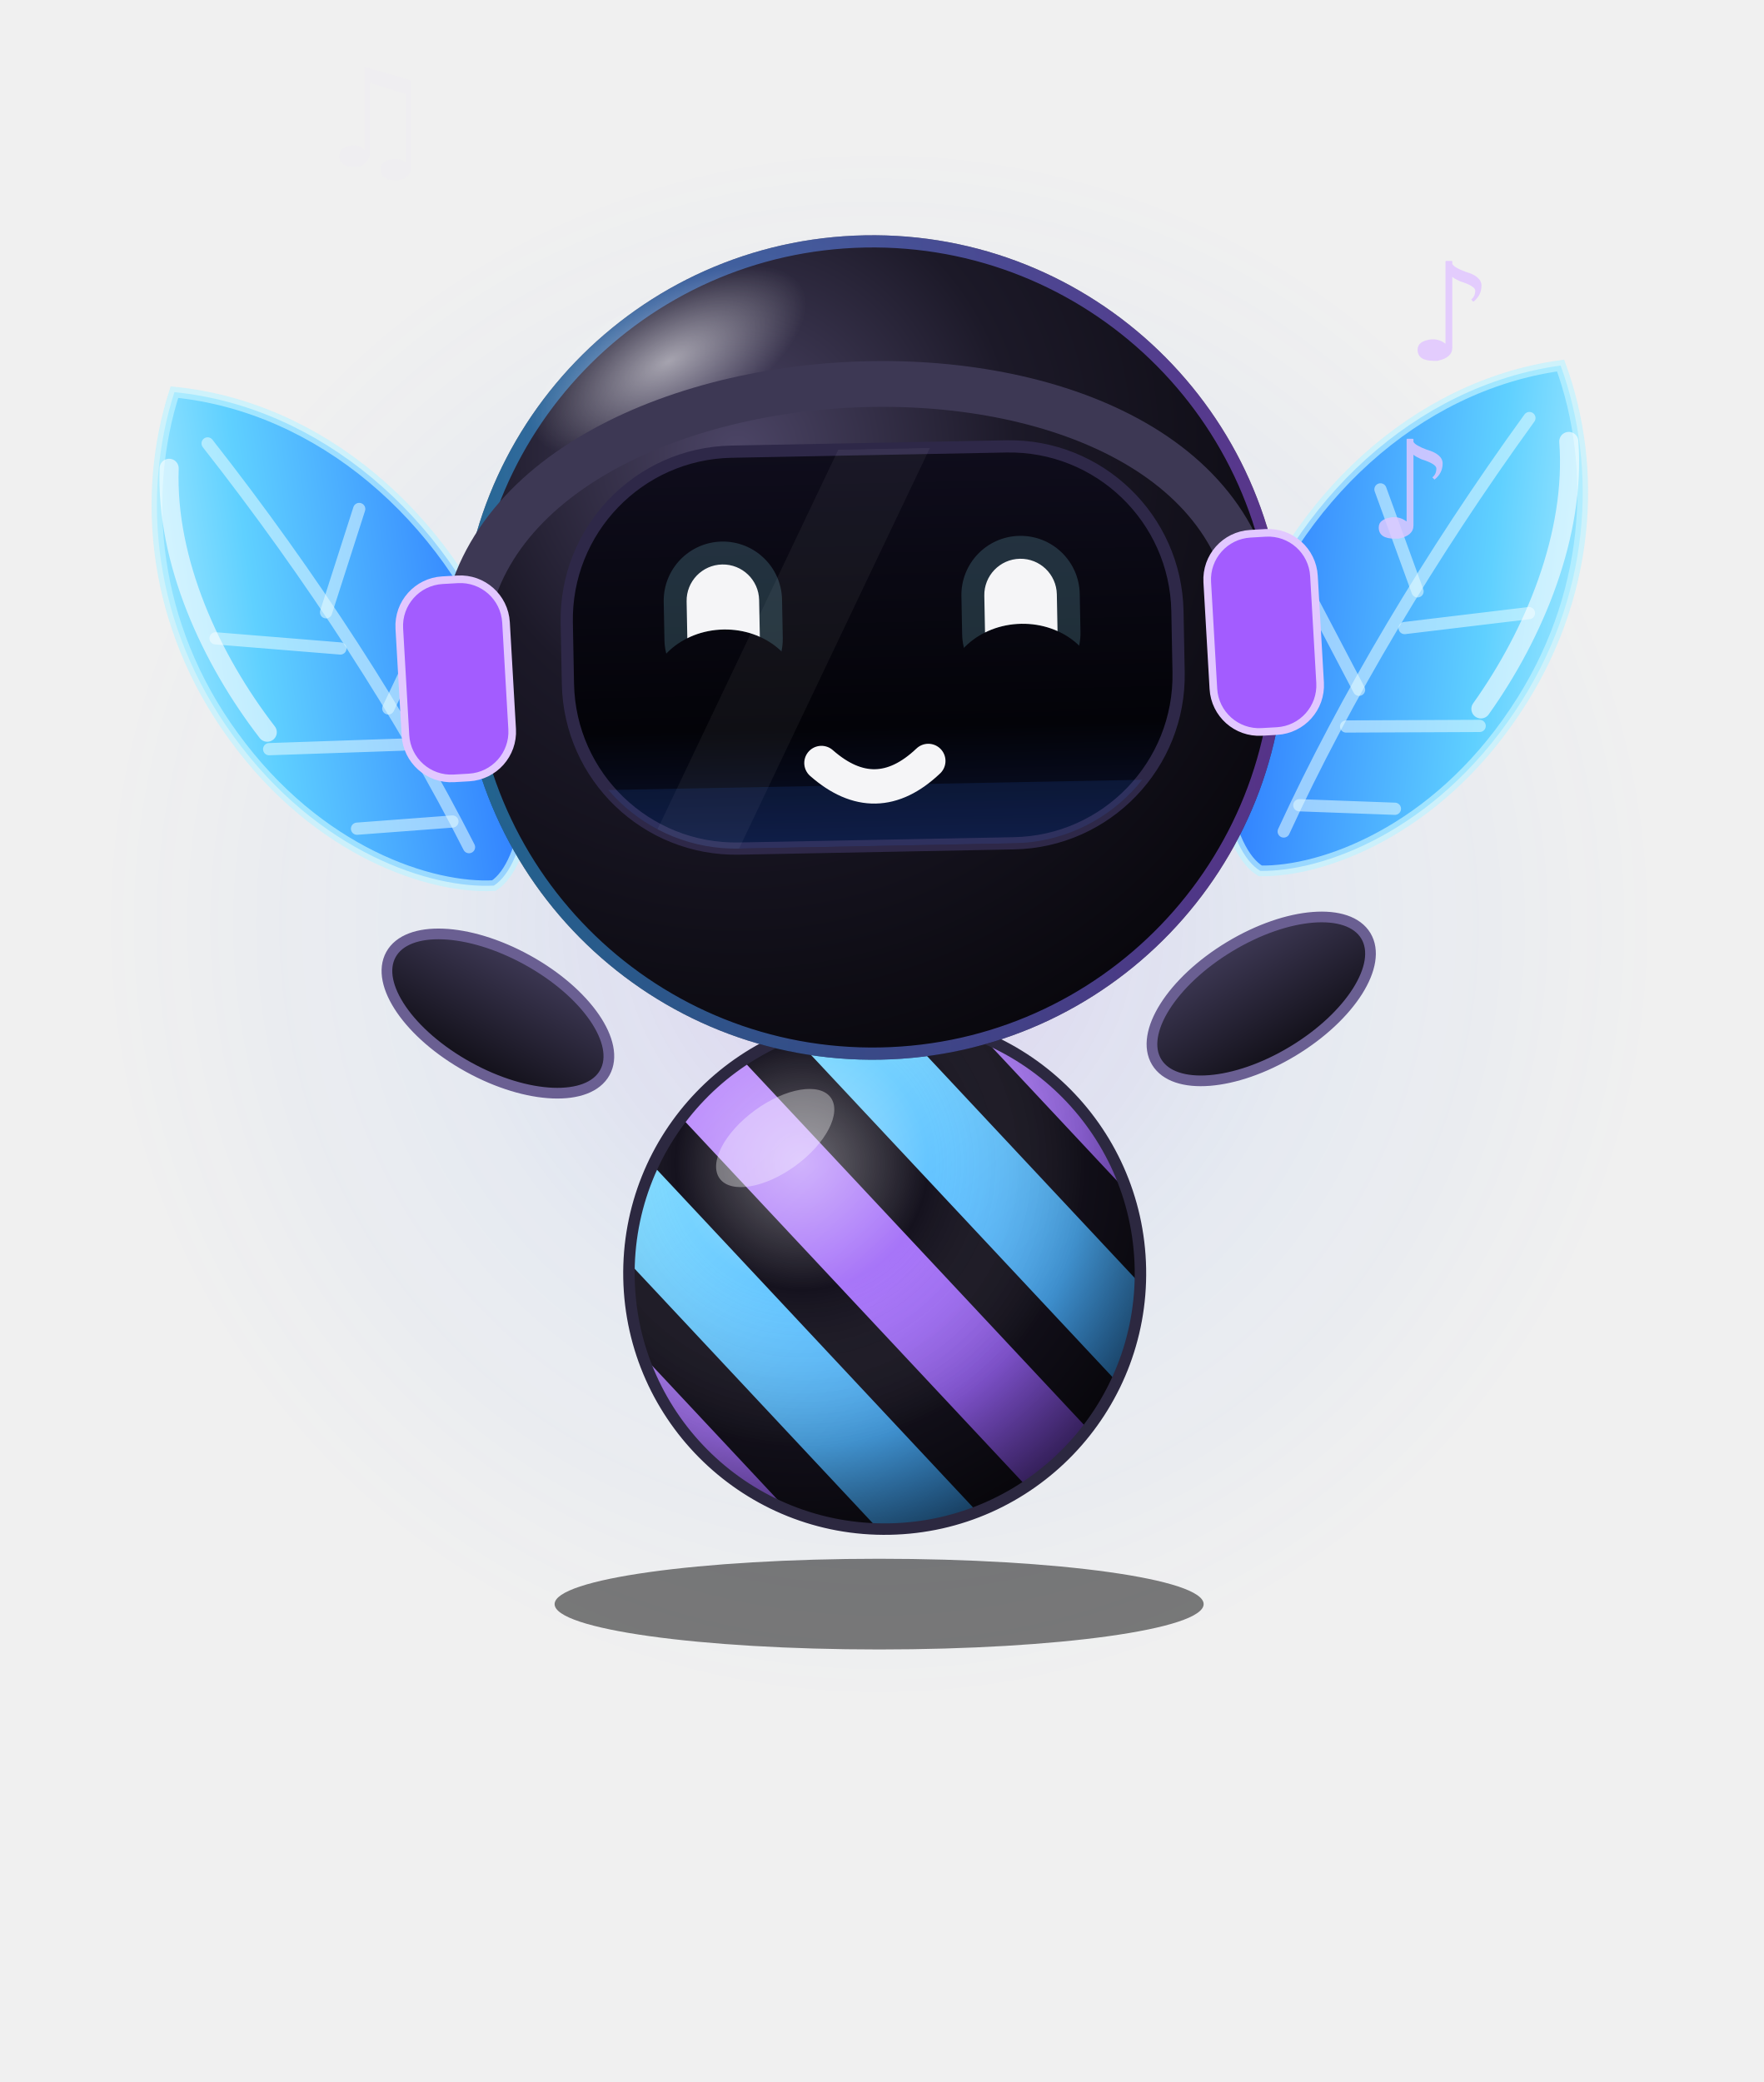
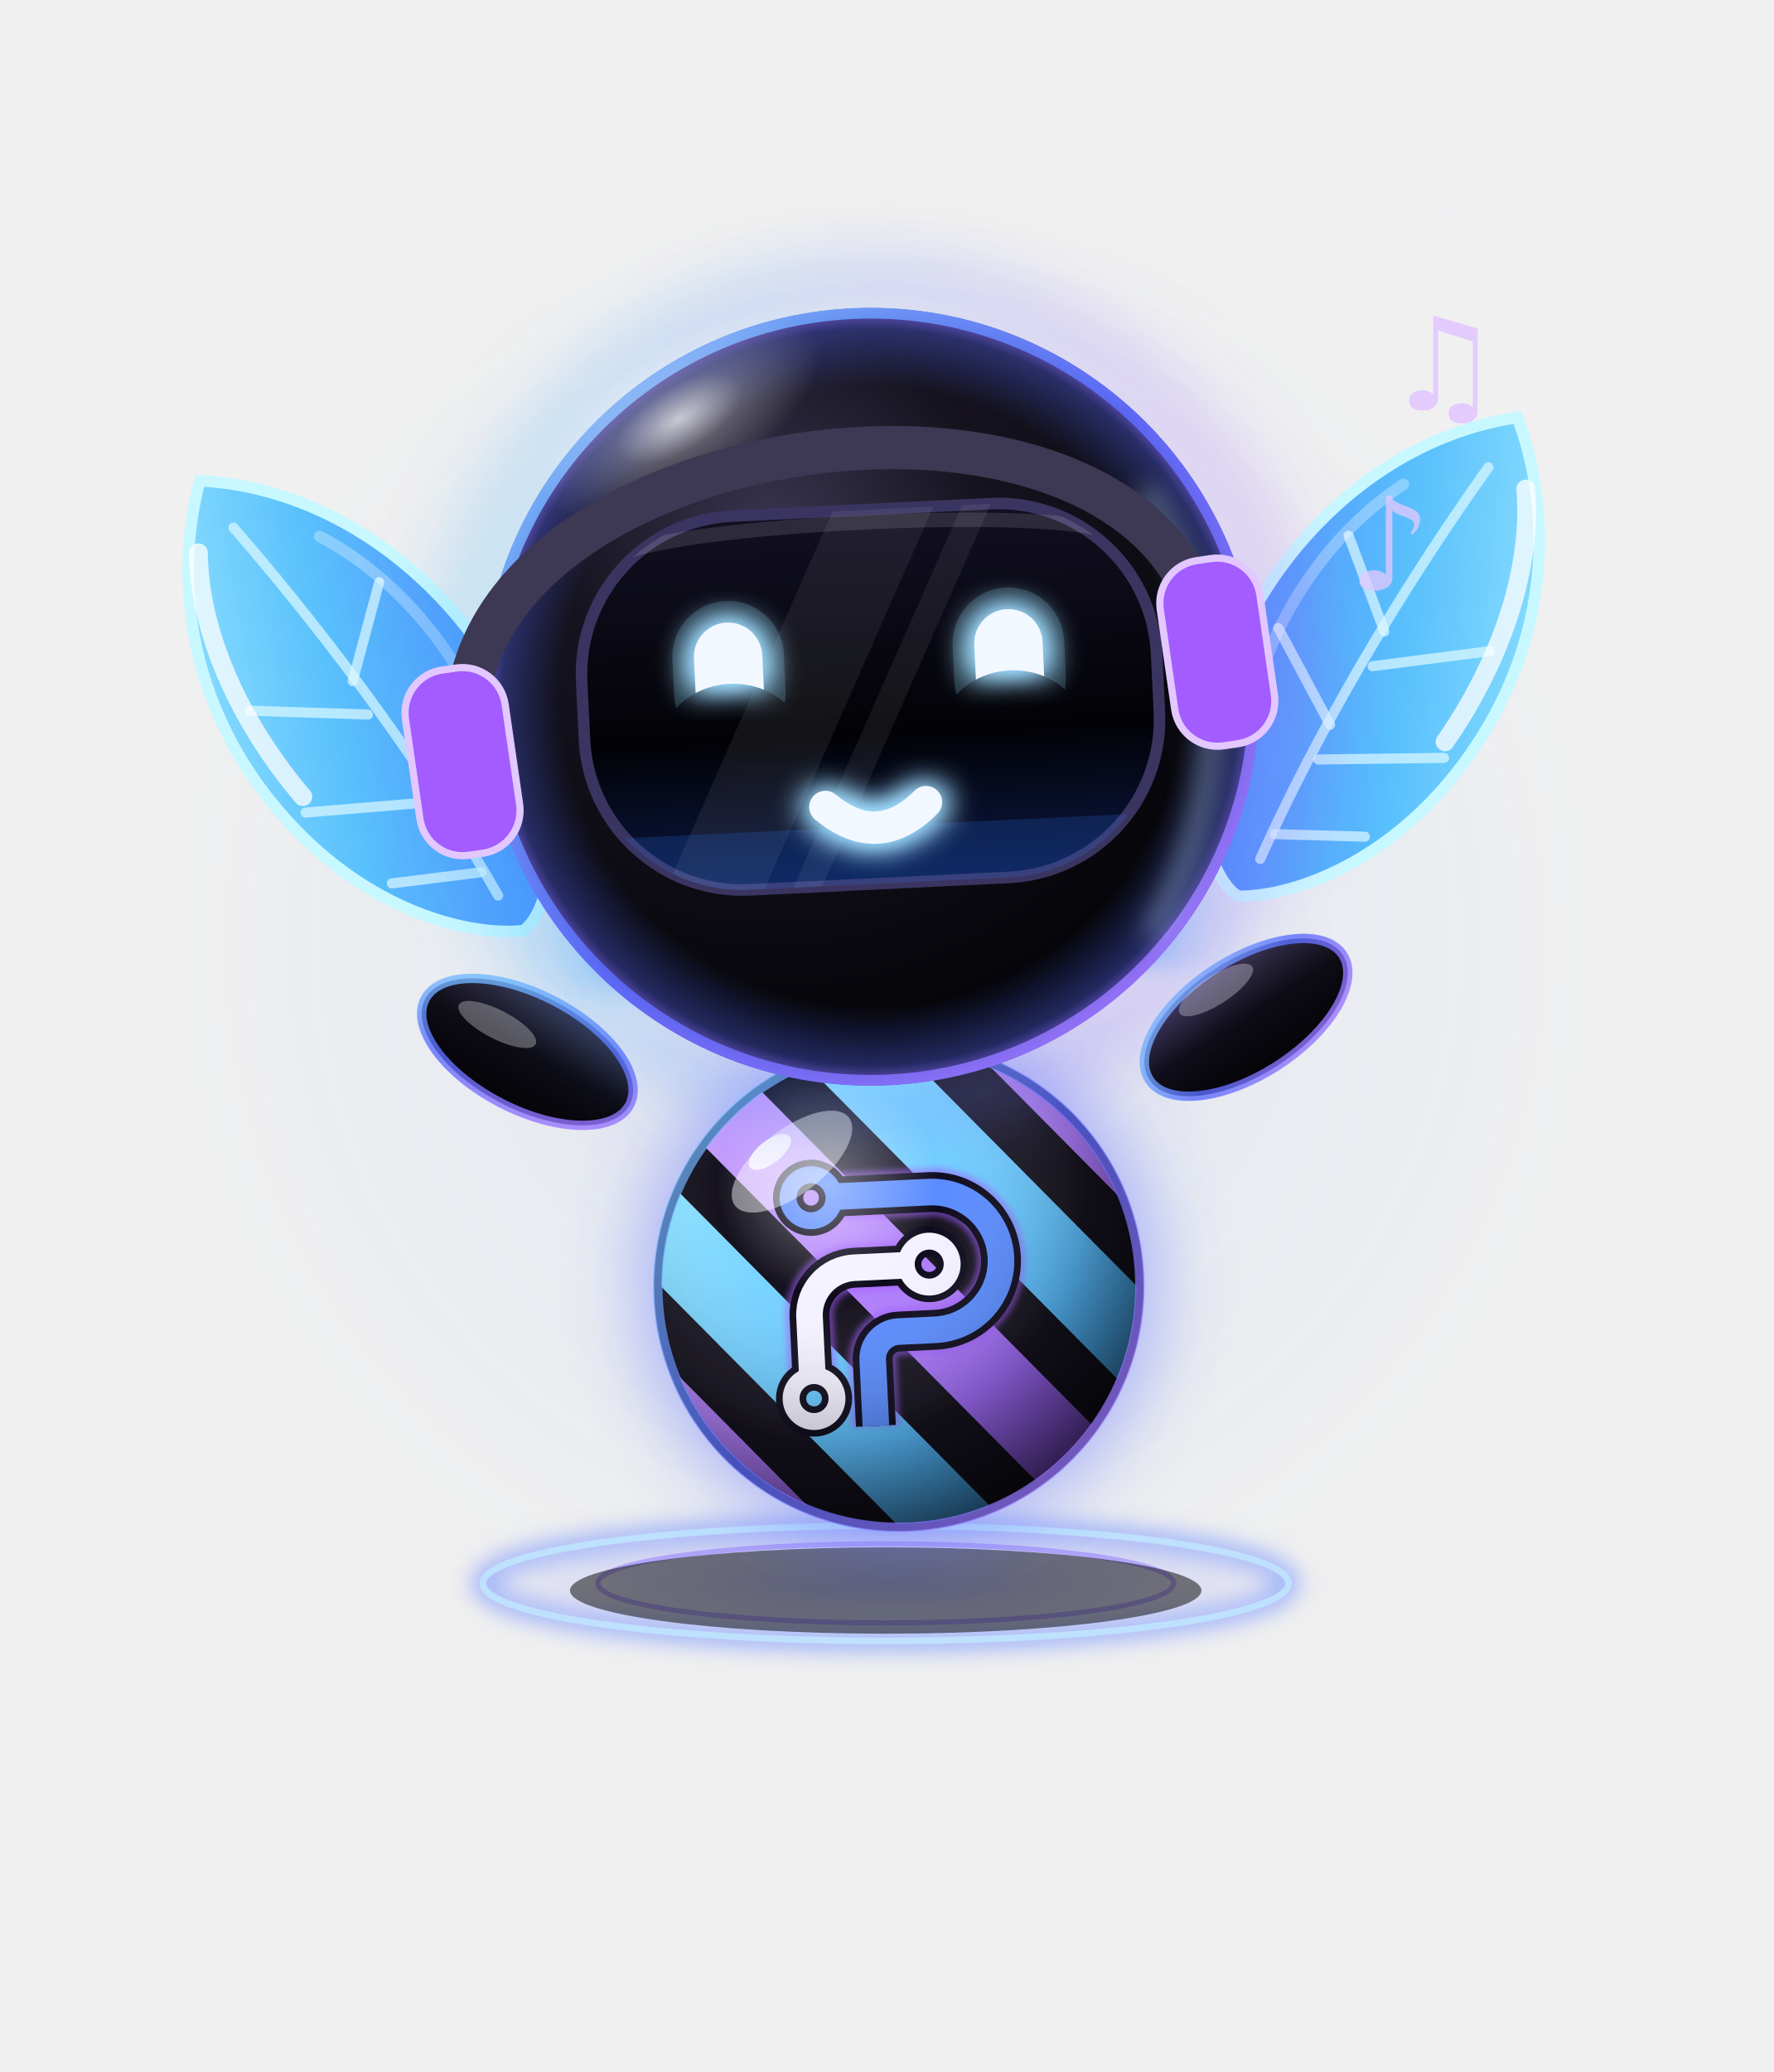
- <svg xmlns="http://www.w3.org/2000/svg" viewBox="-16.3 -22.2 233.3 275.4" role="img" aria-label="Yayen" width="2048" height="2418">
+ <svg xmlns="http://www.w3.org/2000/svg" viewBox="-23.1 -31 246.5 287.9" role="img" aria-label="Yayen" width="2048" height="2392">
  <defs>
+     <filter id="yv1-glow" x="-50%" y="-50%" width="200%" height="200%">
+       <feGaussianBlur in="SourceGraphic" stdDeviation="2.2" result="b" />
+       <feColorMatrix in="b" type="matrix" values="0 0 0 0 .35  0 0 0 0 .72  0 0 0 0 1  0 0 0 1.4 0" result="c" />
+       <feMerge>
+         <feMergeNode in="c" />
+         <feMergeNode in="c" />
+         <feMergeNode in="SourceGraphic" />
+       </feMerge>
+     </filter>
+     <filter id="yv1-blur" x="-50%" y="-50%" width="200%" height="200%">
+       <feGaussianBlur stdDeviation="5" />
+     </filter>
+     <filter id="yv1-blur2" x="-50%" y="-50%" width="200%" height="200%">
+       <feGaussianBlur stdDeviation="1.6" />
+     </filter>
    <radialGradient id="yv1-aura" cx="50%" cy="50%" r="50%">
-       <stop offset="0" stop-color="#8a2be2" stop-opacity=".55" />
-       <stop offset=".55" stop-color="#2f7bff" stop-opacity=".18" />
+       <stop offset="0" stop-color="#8a2be2" stop-opacity=".5" />
+       <stop offset=".55" stop-color="#2f7bff" stop-opacity=".16" />
      <stop offset="1" stop-color="#2f7bff" stop-opacity="0" />
    </radialGradient>
-     <radialGradient id="yv1-head" cx="34%" cy="26%" r="80%">
-       <stop offset="0" stop-color="#4c4566" />
-       <stop offset=".42" stop-color="#1c1928" />
-       <stop offset="1" stop-color="#08070c" />
+     <radialGradient id="yv1-head" cx="38%" cy="28%" r="78%">
+       <stop offset="0" stop-color="#3a3550" />
+       <stop offset=".35" stop-color="#16131f" />
+       <stop offset=".8" stop-color="#07060b" />
+       <stop offset="1" stop-color="#020205" />
+     </radialGradient>
+     <radialGradient id="yv1-headRim" cx="50%" cy="50%" r="50%">
+       <stop offset=".8" stop-color="#4b6bff" stop-opacity="0" />
+       <stop offset=".95" stop-color="#5a6cff" stop-opacity=".35" />
+       <stop offset="1" stop-color="#9a6bff" stop-opacity=".75" />
    </radialGradient>
    <radialGradient id="yv1-spec" cx="50%" cy="50%" r="50%">
-       <stop offset="0" stop-color="#fff" stop-opacity=".55" />
+       <stop offset="0" stop-color="#fff" stop-opacity=".75" />
+       <stop offset=".45" stop-color="#fff" stop-opacity=".25" />
      <stop offset="1" stop-color="#fff" stop-opacity="0" />
    </radialGradient>
    <linearGradient id="yv1-rim" x1="0" y1="0" x2="1" y2="0">
      <stop offset="0" stop-color="#2fb6ff" />
      <stop offset="1" stop-color="#a35cff" />
    </linearGradient>
+     <linearGradient id="yv1-rimV" x1="0" y1="0" x2="1" y2="1">
+       <stop offset="0" stop-color="#7fd8ff" />
+       <stop offset=".5" stop-color="#5a6cff" />
+       <stop offset="1" stop-color="#b07aff" />
+     </linearGradient>
    <linearGradient id="yv1-visor" x1="0" y1="0" x2="0" y2="1">
-       <stop offset="0" stop-color="#0f0d1c" />
-       <stop offset=".7" stop-color="#030308" />
-       <stop offset="1" stop-color="#0a1230" />
+       <stop offset="0" stop-color="#121022" />
+       <stop offset=".6" stop-color="#020206" />
+       <stop offset="1" stop-color="#0b1844" />
    </linearGradient>
    <linearGradient id="yv1-wing" x1="0" y1="0" x2="1" y2="1">
-       <stop offset="0" stop-color="#c8f6ff" />
-       <stop offset=".35" stop-color="#5fd0ff" />
-       <stop offset="1" stop-color="#1f62ff" />
+       <stop offset="0" stop-color="#9eecff" stop-opacity=".92" />
+       <stop offset=".45" stop-color="#38b6ff" stop-opacity=".82" />
+       <stop offset="1" stop-color="#2456ff" stop-opacity=".78" />
    </linearGradient>
    <linearGradient id="yv1-arm" x1="0" y1="0" x2="0" y2="1">
-       <stop offset="0" stop-color="#3d3854" />
-       <stop offset="1" stop-color="#121019" />
+       <stop offset="0" stop-color="#34304a" />
+       <stop offset=".5" stop-color="#0d0b14" />
+       <stop offset="1" stop-color="#050408" />
    </linearGradient>
    <linearGradient id="yv1-pu" x1="0" y1="0" x2="0" y2="1">
-       <stop offset="0" stop-color="#cfa6ff" />
-       <stop offset="1" stop-color="#7a3df0" />
+       <stop offset="0" stop-color="#d8b4ff" />
+       <stop offset="1" stop-color="#8243f5" />
    </linearGradient>
    <linearGradient id="yv1-cy" x1="0" y1="0" x2="0" y2="1">
-       <stop offset="0" stop-color="#9af0ff" />
-       <stop offset="1" stop-color="#1f8cff" />
-     </linearGradient>
-     <radialGradient id="yv1-ball" cx="34%" cy="28%" r="78%">
-       <stop offset="0" stop-color="#fff" stop-opacity=".38" />
-       <stop offset=".32" stop-color="#fff" stop-opacity="0" />
-       <stop offset=".72" stop-color="#000" stop-opacity=".2" />
-       <stop offset="1" stop-color="#000" stop-opacity=".65" />
+       <stop offset="0" stop-color="#a6f4ff" />
+       <stop offset="1" stop-color="#2a9bff" />
+     </linearGradient>
+     <radialGradient id="yv1-ball" cx="36%" cy="28%" r="78%">
+       <stop offset="0" stop-color="#fff" stop-opacity=".42" />
+       <stop offset=".3" stop-color="#fff" stop-opacity="0" />
+       <stop offset=".7" stop-color="#000" stop-opacity=".22" />
+       <stop offset="1" stop-color="#000" stop-opacity=".72" />
+     </radialGradient>
+     <radialGradient id="yv1-floor" cx="50%" cy="50%" r="50%">
+       <stop offset="0" stop-color="#5a6cff" stop-opacity=".35" />
+       <stop offset=".7" stop-color="#3a3cff" stop-opacity=".08" />
+       <stop offset="1" stop-color="#3a3cff" stop-opacity="0" />
    </radialGradient>
    <linearGradient id="yv1-holo" x1="0" y1="0" x2="0" y2="1">
      <stop offset="0" stop-color="#2fb6ff" stop-opacity=".28" />
      <stop offset="1" stop-color="#a35cff" stop-opacity=".12" />
    </linearGradient>
    <clipPath id="yv1-cbody">
      <circle cx="100" cy="148" r="33" />
+     </clipPath>
+     <clipPath id="yv1-chead">
+       <circle cx="100" cy="66" r="54" />
    </clipPath>
    <clipPath id="yv1-cvisor">
      <rect class="visorClip" x="60" y="40" width="80" height="52" rx="22" transform="translate(100 66) scale(1 1) translate(-100 -66)" />
    </clipPath>
    <mask id="yv1-mL" maskUnits="userSpaceOnUse" x="0" y="0" width="200" height="200">
      <rect width="200" height="200" fill="#fff" />
      <rect class="lidL" fill="#000" x="71" y="50.75" width="19" height="0" />
      <ellipse class="cutL" fill="#000" cx="80.5" cy="71.97" rx="9.97" ry="8.7" opacity="1" />
    </mask>
    <mask id="yv1-mR" maskUnits="userSpaceOnUse" x="0" y="0" width="200" height="200">
      <rect width="200" height="200" fill="#fff" />
      <rect class="lidR" fill="#000" x="110" y="50.75" width="19" height="0" />
      <ellipse class="cutR" fill="#000" cx="119.5" cy="71.97" rx="9.98" ry="8.7" opacity="1" />
    </mask>
+     <path id="yv1-leaf" d="M0-38C15-26 21-5 17 15C14 30 5 39 0 39C-7 35-17 23-18 4C-19-14-11-29 0-38Z" />
    <g id="yv1-wingShape" transform="translate(30 62) rotate(-28)">
-       <path d="M0-38C15-26 21-5 17 15C14 30 5 39 0 39C-7 35-17 23-18 4C-19-14-11-29 0-38Z" fill="url(#yv1-wing)" stroke="#bff3ff" stroke-opacity=".7" stroke-width="1.4" />
-       <g stroke="#e6fbff" stroke-opacity=".55" stroke-width="1.6" stroke-linecap="round" fill="none">
+       <use class="gl" href="#yv1-leaf" fill="#2f9bff" opacity=".8" filter="url(#yv1-blur)" x="66" y="54" />
+       <use href="#yv1-leaf" fill="url(#yv1-wing)" stroke="#c8f8ff" stroke-width="1.6" />
+       <g stroke="#dffaff" stroke-opacity=".7" stroke-width="1.4" stroke-linecap="round" fill="none">
        <path d="M0-30C2-8 2 14 0 33" />
        <path d="M-13-8L0 2" />
        <path d="M-15 8L0 17" />
        <path d="M-11 23L0 29" />
        <path d="M12-12L1-3" />
        <path d="M14 4L1 12" />
      </g>
-       <path d="M-6-30C-13-20-15-6-14 6" stroke="#fff" stroke-opacity=".6" stroke-width="2.5" stroke-linecap="round" fill="none" />
+       <path d="M-6-30C-13-20-15-6-14 6" stroke="#fff" stroke-opacity=".75" stroke-width="2.6" stroke-linecap="round" fill="none" />
+       <path d="M9-22C14-12 15 0 13 10" stroke="#fff" stroke-opacity=".3" stroke-width="1.6" stroke-linecap="round" fill="none" />
    </g>
  </defs>
-   <circle class="aura" cx="100" cy="100" r="104" fill="url(#yv1-aura)" opacity="0.32" transform="translate(100 100) scale(0.99) translate(-100 -100)" />
-   <ellipse class="shadow" cx="100" cy="190" rx="42.93" ry="6" fill="#000" opacity="0.5" />
+   <circle class="aura" cx="100" cy="100" r="104" fill="url(#yv1-aura)" opacity="0.27" transform="translate(100 100) scale(0.97) translate(-100 -100)" />
+   <g class="floor">
+     <ellipse cx="100" cy="189" rx="62" ry="10" fill="url(#yv1-floor)" />
+     <ellipse cx="100" cy="189" rx="56" ry="8" fill="none" stroke="#6a8cff" stroke-width="2.4" opacity=".7" filter="url(#yv1-blur2)" />
+     <ellipse cx="100" cy="189" rx="56" ry="8" fill="none" stroke="#bfe4ff" stroke-width=".9" opacity=".9" />
+     <ellipse cx="100" cy="189" rx="40" ry="5.5" fill="none" stroke="#8a6bff" stroke-width=".7" opacity=".45" />
+   </g>
+   <ellipse class="shadow" cx="100" cy="190" rx="43.88" ry="6" fill="#000" opacity="0.5" />
  <g class="back" />
-   <g class="all" transform="translate(100 107.87) scale(1.01) rotate(-1.1) translate(-100 -110)">
-     <g class="wingL" transform="rotate(-3.82 46 74)">
+   <g class="all" transform="translate(100 109.76) scale(1) rotate(-2.75) translate(-100 -110)">
+     <g class="wingL" transform="rotate(-4.98 46 74)">
      <use href="#yv1-wingShape" />
    </g>
-     <g class="wingR" transform="rotate(3.82 154 74)">
+     <g class="wingR" transform="rotate(4.98 154 74)">
      <use href="#yv1-wingShape" transform="translate(200 0) scale(-1 1)" />
    </g>
    <g class="body" transform="translate(0 0) rotate(0 100 148)">
+       <circle class="gl" cx="100" cy="148" r="36" fill="#5a6cff" opacity=".45" filter="url(#yv1-blur)" />
      <circle cx="100" cy="148" r="34" fill="#15121e" />
      <g clip-path="url(#yv1-cbody)">
        <g transform="rotate(-42 100 148)">
          <rect x="22.5" y="90" width="11" height="120" fill="url(#yv1-pu)" />
          <rect x="40.5" y="90" width="11" height="120" fill="url(#yv1-cy)" />
          <rect x="58.5" y="90" width="11" height="120" fill="url(#yv1-pu)" />
          <rect x="76.5" y="90" width="11" height="120" fill="url(#yv1-cy)" />
          <rect x="94.5" y="90" width="11" height="120" fill="url(#yv1-pu)" />
          <rect x="112.5" y="90" width="11" height="120" fill="url(#yv1-cy)" />
          <rect x="130.5" y="90" width="11" height="120" fill="url(#yv1-pu)" />
          <rect x="148.5" y="90" width="11" height="120" fill="url(#yv1-cy)" />
          <rect x="166.5" y="90" width="11" height="120" fill="url(#yv1-pu)" />
        </g>
+         <g class="logo" transform="translate(100 149) scale(.084) translate(-256 -253)" fill="none" stroke-width="44">
+           <g class="gl" stroke="#a35cff" stroke-width="80" opacity=".55" filter="url(#yv1-blur)">
+             <path d="M160 88H313A114 114 0 0 1 313 316H252A45 45 0 0 0 207 361V470" />
+             <circle cx="118" cy="88" r="38" stroke-width="28" />
+             <path d="M265 207H184A78 78 0 0 0 106 285V380" />
+             <circle cx="308" cy="207" r="38" stroke-width="28" />
+             <circle cx="107" cy="420" r="38" stroke-width="28" />
+           </g>
+           <g stroke="#0d0a1c" stroke-width="66">
+             <path d="M160 88H313A114 114 0 0 1 313 316H252A45 45 0 0 0 207 361V470" />
+             <circle cx="118" cy="88" r="38" stroke-width="50" />
+             <path d="M265 207H184A78 78 0 0 0 106 285V380" />
+             <circle cx="308" cy="207" r="38" stroke-width="50" />
+             <circle cx="107" cy="420" r="38" stroke-width="50" />
+           </g>
+           <g stroke="#5a8cff">
+             <path d="M160 88H313A114 114 0 0 1 313 316H252A45 45 0 0 0 207 361V470" />
+             <circle cx="118" cy="88" r="38" stroke-width="28" />
+           </g>
+           <g stroke="#f4f2ff">
+             <path d="M265 207H184A78 78 0 0 0 106 285V380" />
+             <circle cx="308" cy="207" r="38" stroke-width="28" />
+             <circle cx="107" cy="420" r="38" stroke-width="28" />
+           </g>
+         </g>
        <circle cx="100" cy="148" r="33" fill="url(#yv1-ball)" />
      </g>
-       <circle cx="100" cy="148" r="33.5" fill="none" stroke="#2c2840" stroke-width="1.5" />
-       <ellipse cx="86" cy="130" rx="9" ry="4.5" transform="rotate(-35 86 130)" fill="#fff" opacity=".35" />
+       <circle cx="100" cy="148" r="33.5" fill="none" stroke="url(#yv1-rimV)" stroke-opacity=".7" stroke-width="1.3" />
+       <ellipse cx="86" cy="130" rx="10" ry="4.5" transform="rotate(-35 86 130)" fill="#fff" opacity=".45" />
+       <ellipse cx="83" cy="128.5" rx="3.5" ry="1.6" transform="rotate(-35 83 128.5)" fill="#fff" opacity=".8" />
    </g>
    <g class="armL" transform="rotate(0 60 110)">
-       <ellipse cx="50" cy="113" rx="16" ry="8" transform="rotate(30 50 113)" fill="url(#yv1-arm)" stroke="#6a5f92" stroke-width="1.4" />
+       <ellipse cx="50" cy="113" rx="16" ry="8" transform="rotate(30 50 113)" fill="url(#yv1-arm)" stroke="url(#yv1-rimV)" stroke-opacity=".8" stroke-width="1.3" />
+       <ellipse cx="46" cy="109" rx="6" ry="2" transform="rotate(30 46 109)" fill="#fff" opacity=".3" />
    </g>
    <g class="armR" transform="rotate(0 140 110)">
-       <ellipse cx="150" cy="113" rx="16" ry="8" transform="rotate(-30 150 113)" fill="url(#yv1-arm)" stroke="#6a5f92" stroke-width="1.4" />
+       <ellipse cx="150" cy="113" rx="16" ry="8" transform="rotate(-30 150 113)" fill="url(#yv1-arm)" stroke="url(#yv1-rimV)" stroke-opacity=".8" stroke-width="1.3" />
+       <ellipse cx="146" cy="109" rx="6" ry="2" transform="rotate(-30 146 109)" fill="#fff" opacity=".3" />
    </g>
    <g class="head" transform="translate(0 0) rotate(0 100 112)">
+       <circle class="gl" cx="100" cy="66" r="57" fill="none" stroke="url(#yv1-rim)" stroke-width="4" opacity=".55" filter="url(#yv1-blur)" />
      <circle cx="100" cy="66" r="54" fill="url(#yv1-head)" />
-       <circle cx="100" cy="66" r="53.2" fill="none" stroke="url(#yv1-rim)" stroke-opacity=".5" stroke-width="1.6" />
-       <ellipse class="spec" cx="74" cy="28" rx="20" ry="9" transform="translate(0 0) rotate(-28 74 28)" fill="url(#yv1-spec)" />
-       <rect class="visorRect" x="60" y="40" width="80" height="52" rx="22" fill="url(#yv1-visor)" stroke="#2e2848" stroke-width="1.6" transform="translate(100 66) scale(1 1) translate(-100 -66)" />
+       <circle cx="100" cy="66" r="54" fill="url(#yv1-headRim)" />
+       <circle cx="100" cy="66" r="53.3" fill="none" stroke="url(#yv1-rimV)" stroke-opacity=".85" stroke-width="1.5" />
+       <g clip-path="url(#yv1-chead)">
+         <path d="M140 40C150 58 150 80 138 100" stroke="#bfe4ff" stroke-opacity=".35" stroke-width="3" stroke-linecap="round" fill="none" filter="url(#yv1-blur2)" />
+       </g>
+       <ellipse class="spec" cx="76" cy="27" rx="22" ry="10" transform="translate(0 0) rotate(-28 74 28)" fill="url(#yv1-spec)" />
+       <rect class="visorRect" x="60" y="40" width="80" height="52" rx="22" fill="url(#yv1-visor)" stroke="#3a3560" stroke-width="1.6" transform="translate(100 66) scale(1 1) translate(-100 -66)" />
      <g clip-path="url(#yv1-cvisor)">
-         <path class="glare" d="M70 92L96 40H108L82 92Z" fill="#fff" opacity=".05" transform="translate(0 0)" />
-         <rect x="40" y="84" width="120" height="8" fill="#2f7bff" opacity=".12" />
+         <path class="glare" d="M70 92L96 40H110L84 92ZM88 92L114 40H118L92 92Z" fill="#fff" opacity=".07" transform="translate(0 0)" />
+         <rect x="40" y="84" width="120" height="8" fill="#2f7bff" opacity=".18" />
        <rect class="screenGlow" x="40" y="40" width="120" height="52" fill="#5fd0ff" opacity="0" />
        <ellipse class="blushL" cx="72" cy="78" rx="7" ry="3.5" fill="#ff7ac8" opacity="0" />
        <ellipse class="blushR" cx="128" cy="78" rx="7" ry="3.5" fill="#ff7ac8" opacity="0" />
        <rect class="haloL" fill="#8ee8ff" opacity=".18" mask="url(#yv1-mL)" x="72.75" y="51.75" width="15.5" height="20.5" rx="7.75" />
        <rect class="haloR" fill="#8ee8ff" opacity=".18" mask="url(#yv1-mR)" x="111.75" y="51.75" width="15.5" height="20.5" rx="7.75" />
-         <rect class="eyeL" fill="#f5f5f7" mask="url(#yv1-mL)" x="75.75" y="54.75" width="9.5" height="14.5" rx="4.75" />
-         <rect class="eyeR" fill="#f5f5f7" mask="url(#yv1-mR)" x="114.75" y="54.75" width="9.5" height="14.5" rx="4.75" />
-         <path class="browL" stroke="#f5f5f7" stroke-width="4" stroke-linecap="round" fill="none" opacity="0" d="M74 49.75L87 49.75" />
-         <path class="browR" stroke="#f5f5f7" stroke-width="4" stroke-linecap="round" fill="none" opacity="0" d="M113 49.75L126 49.75" />
-         <path class="mouth" stroke="#f5f5f7" stroke-width="4.5" stroke-linecap="round" fill="none" d="M93 81Q100 87.4 107 81" opacity="1" />
-         <ellipse class="mouthO" fill="#f5f5f7" opacity="0" cx="100" cy="82" rx="3" ry="0" />
+         <g filter="url(#yv1-glow)">
+           <rect class="eyeL" fill="#f2f8ff" mask="url(#yv1-mL)" x="75.75" y="54.75" width="9.5" height="14.5" rx="4.75" />
+           <rect class="eyeR" fill="#f2f8ff" mask="url(#yv1-mR)" x="114.75" y="54.75" width="9.5" height="14.5" rx="4.75" />
+           <path class="browL" stroke="#f2f8ff" stroke-width="4" stroke-linecap="round" fill="none" opacity="0" d="M74 49.75L87 49.75" />
+           <path class="browR" stroke="#f2f8ff" stroke-width="4" stroke-linecap="round" fill="none" opacity="0" d="M113 49.75L126 49.75" />
+           <path class="mouth" stroke="#f2f8ff" stroke-width="4.5" stroke-linecap="round" fill="none" d="M93 81Q100 87.4 107 81" opacity="1" />
+           <ellipse class="mouthO" fill="#f2f8ff" opacity="0" cx="100" cy="82" rx="3" ry="0" />
+         </g>
        <g class="glasses" opacity="0">
-           <rect class="gL" width="30" height="16" rx="6" fill="#120a20" stroke="url(#yv1-rim)" stroke-width="2.5" x="66" y="54" />
+           <rect class="gL" width="30" height="16" rx="6" fill="#120a20" stroke="url(#yv1-rim)" stroke-width="2.5" />
          <rect class="gR" width="30" height="16" rx="6" fill="#120a20" stroke="url(#yv1-rim)" stroke-width="2.5" x="104" y="54" />
          <path class="gB" stroke="#a35cff" stroke-width="2.5" d="M96 60h8" />
        </g>
+         <path d="M68 44C80 41 120 41 132 44" stroke="#fff" stroke-opacity=".12" stroke-width="2" stroke-linecap="round" fill="none" />
      </g>
    </g>
    <g class="props">
-       <g transform="translate(0 0) rotate(-2.19 100 112)">
+       <g transform="translate(0 0) rotate(-5.5 100 112)">
        <path d="M48 66C48 20 152 20 152 66" fill="none" stroke="#3d3854" stroke-width="6" stroke-linecap="round" />
        <rect x="40" y="54" width="14" height="26" rx="6" fill="#a35cff" stroke="#e2c8ff" />
        <rect x="146" y="54" width="14" height="26" rx="6" fill="#a35cff" stroke="#e2c8ff" />
      </g>
    </g>
  </g>
  <g class="fx">
-     <text font-family="serif" font-size="18" fill="#e2c8ff" x="25.28" y="-0.23" opacity="0.06">♫</text>
-     <text font-family="serif" font-size="18" fill="#e2c8ff" x="169.72" y="25.42" opacity="0.89">♪</text>
-     <text font-family="serif" font-size="18" fill="#e2c8ff" x="164.58" y="48.95" opacity="0.82">♪</text>
+     <text font-family="serif" font-size="18" fill="#e2c8ff" x="174.72" y="-0.22" opacity="0.06">♪</text>
+     <text font-family="serif" font-size="18" fill="#e2c8ff" x="169.44" y="25.98" opacity="0.92">♫</text>
+     <text font-family="serif" font-size="18" fill="#e2c8ff" x="164.31" y="50.98" opacity="0.78">♪</text>
  </g>
</svg>
